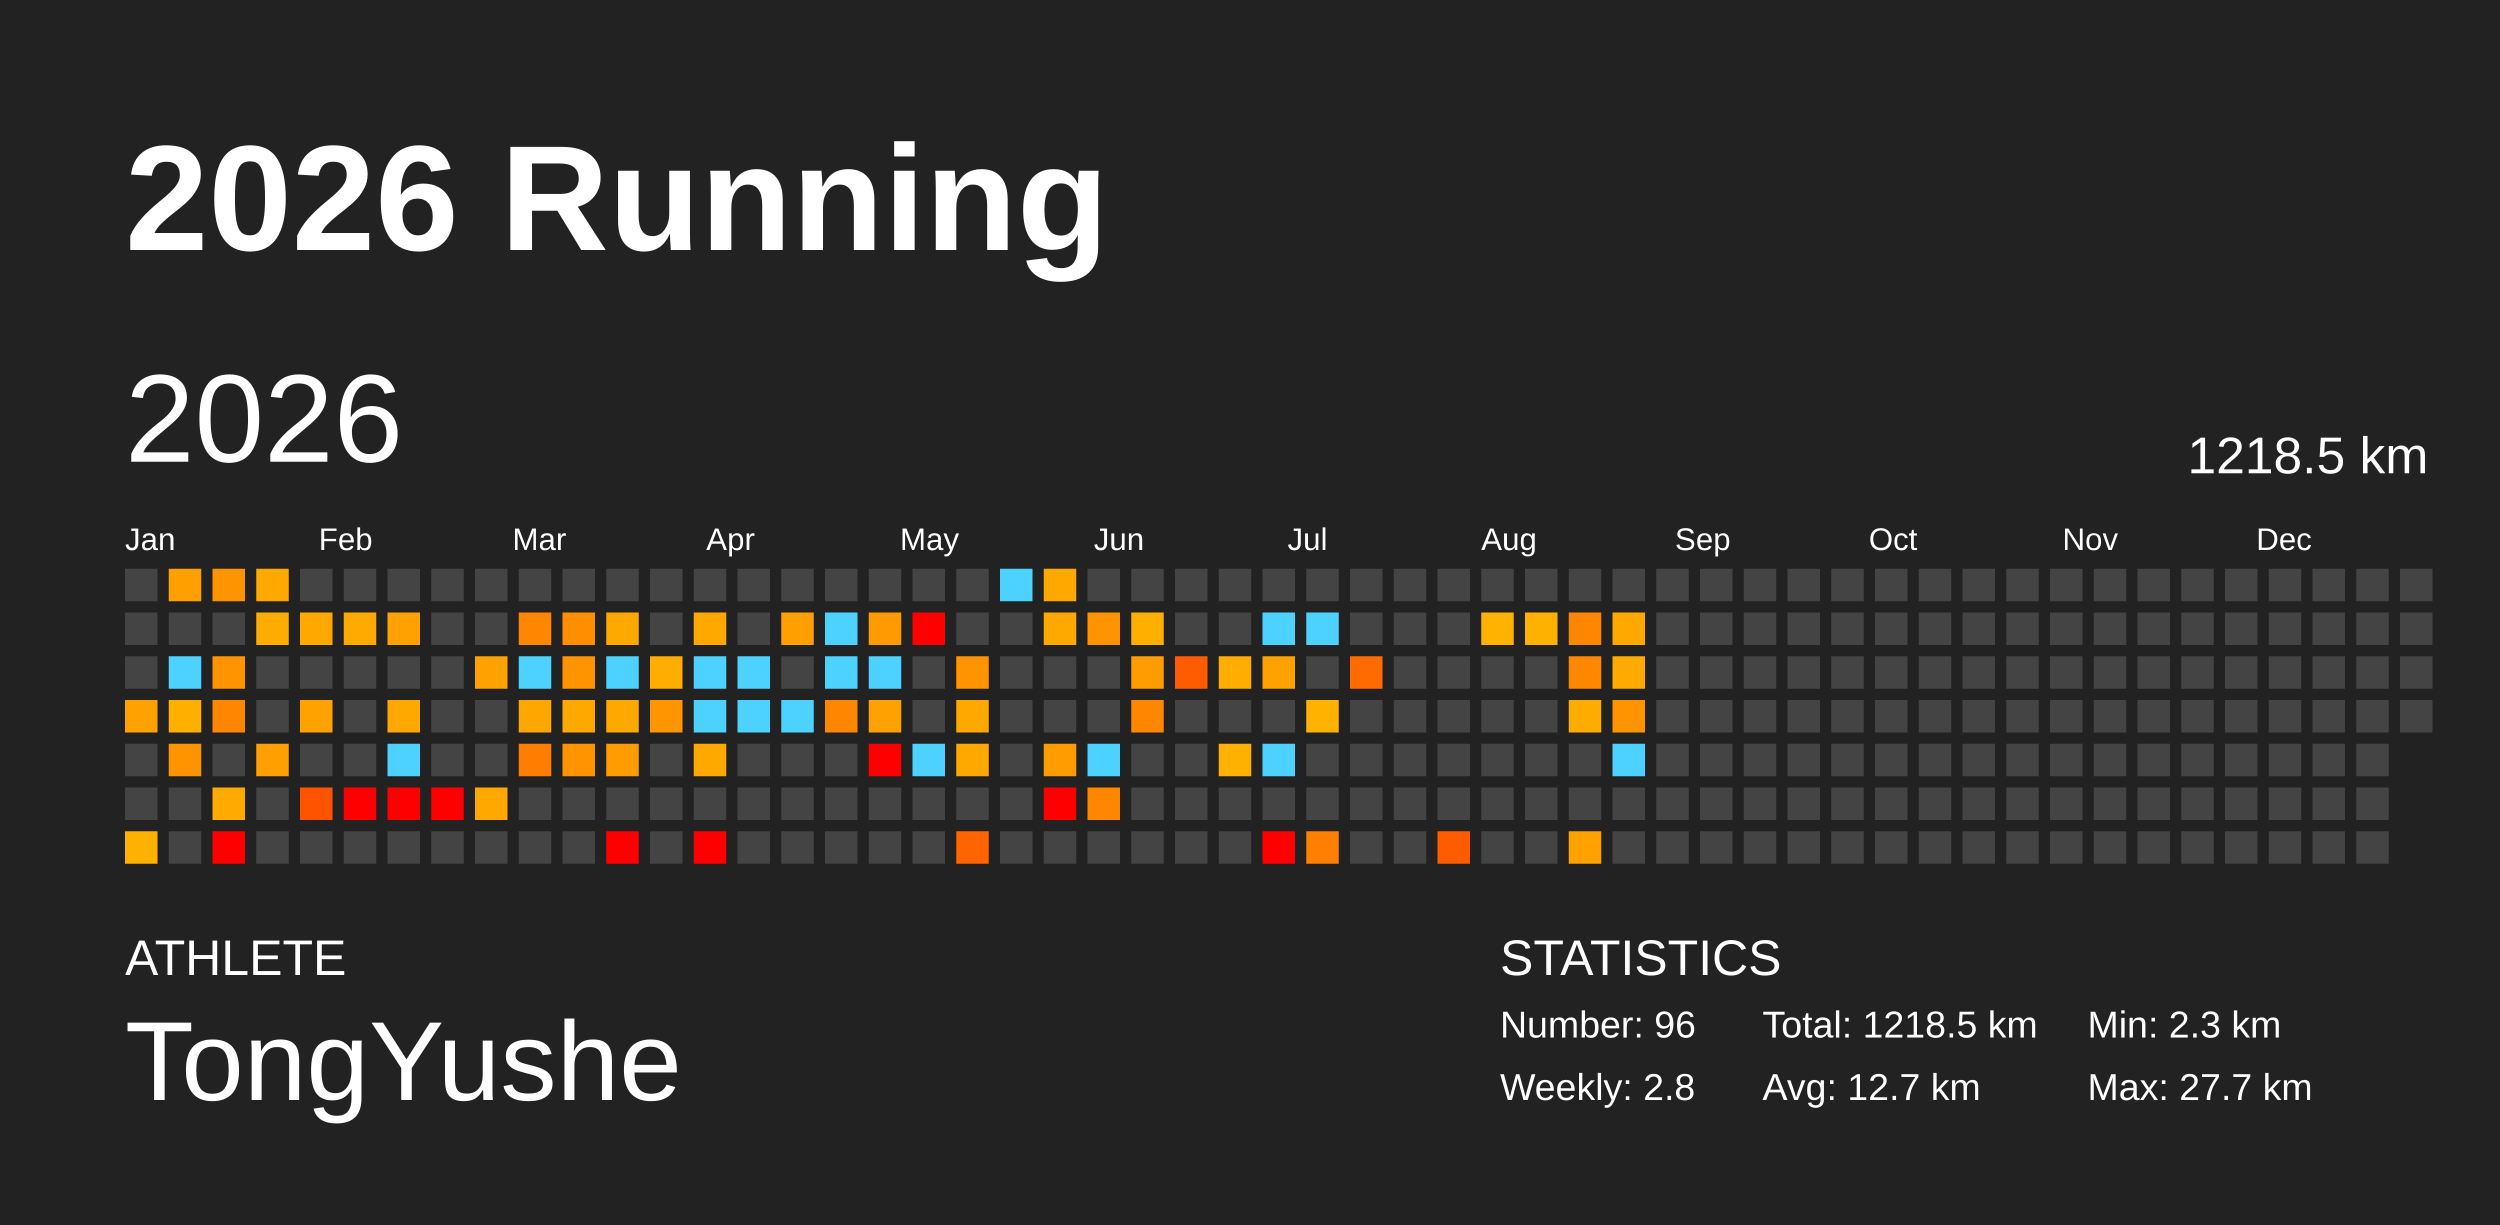
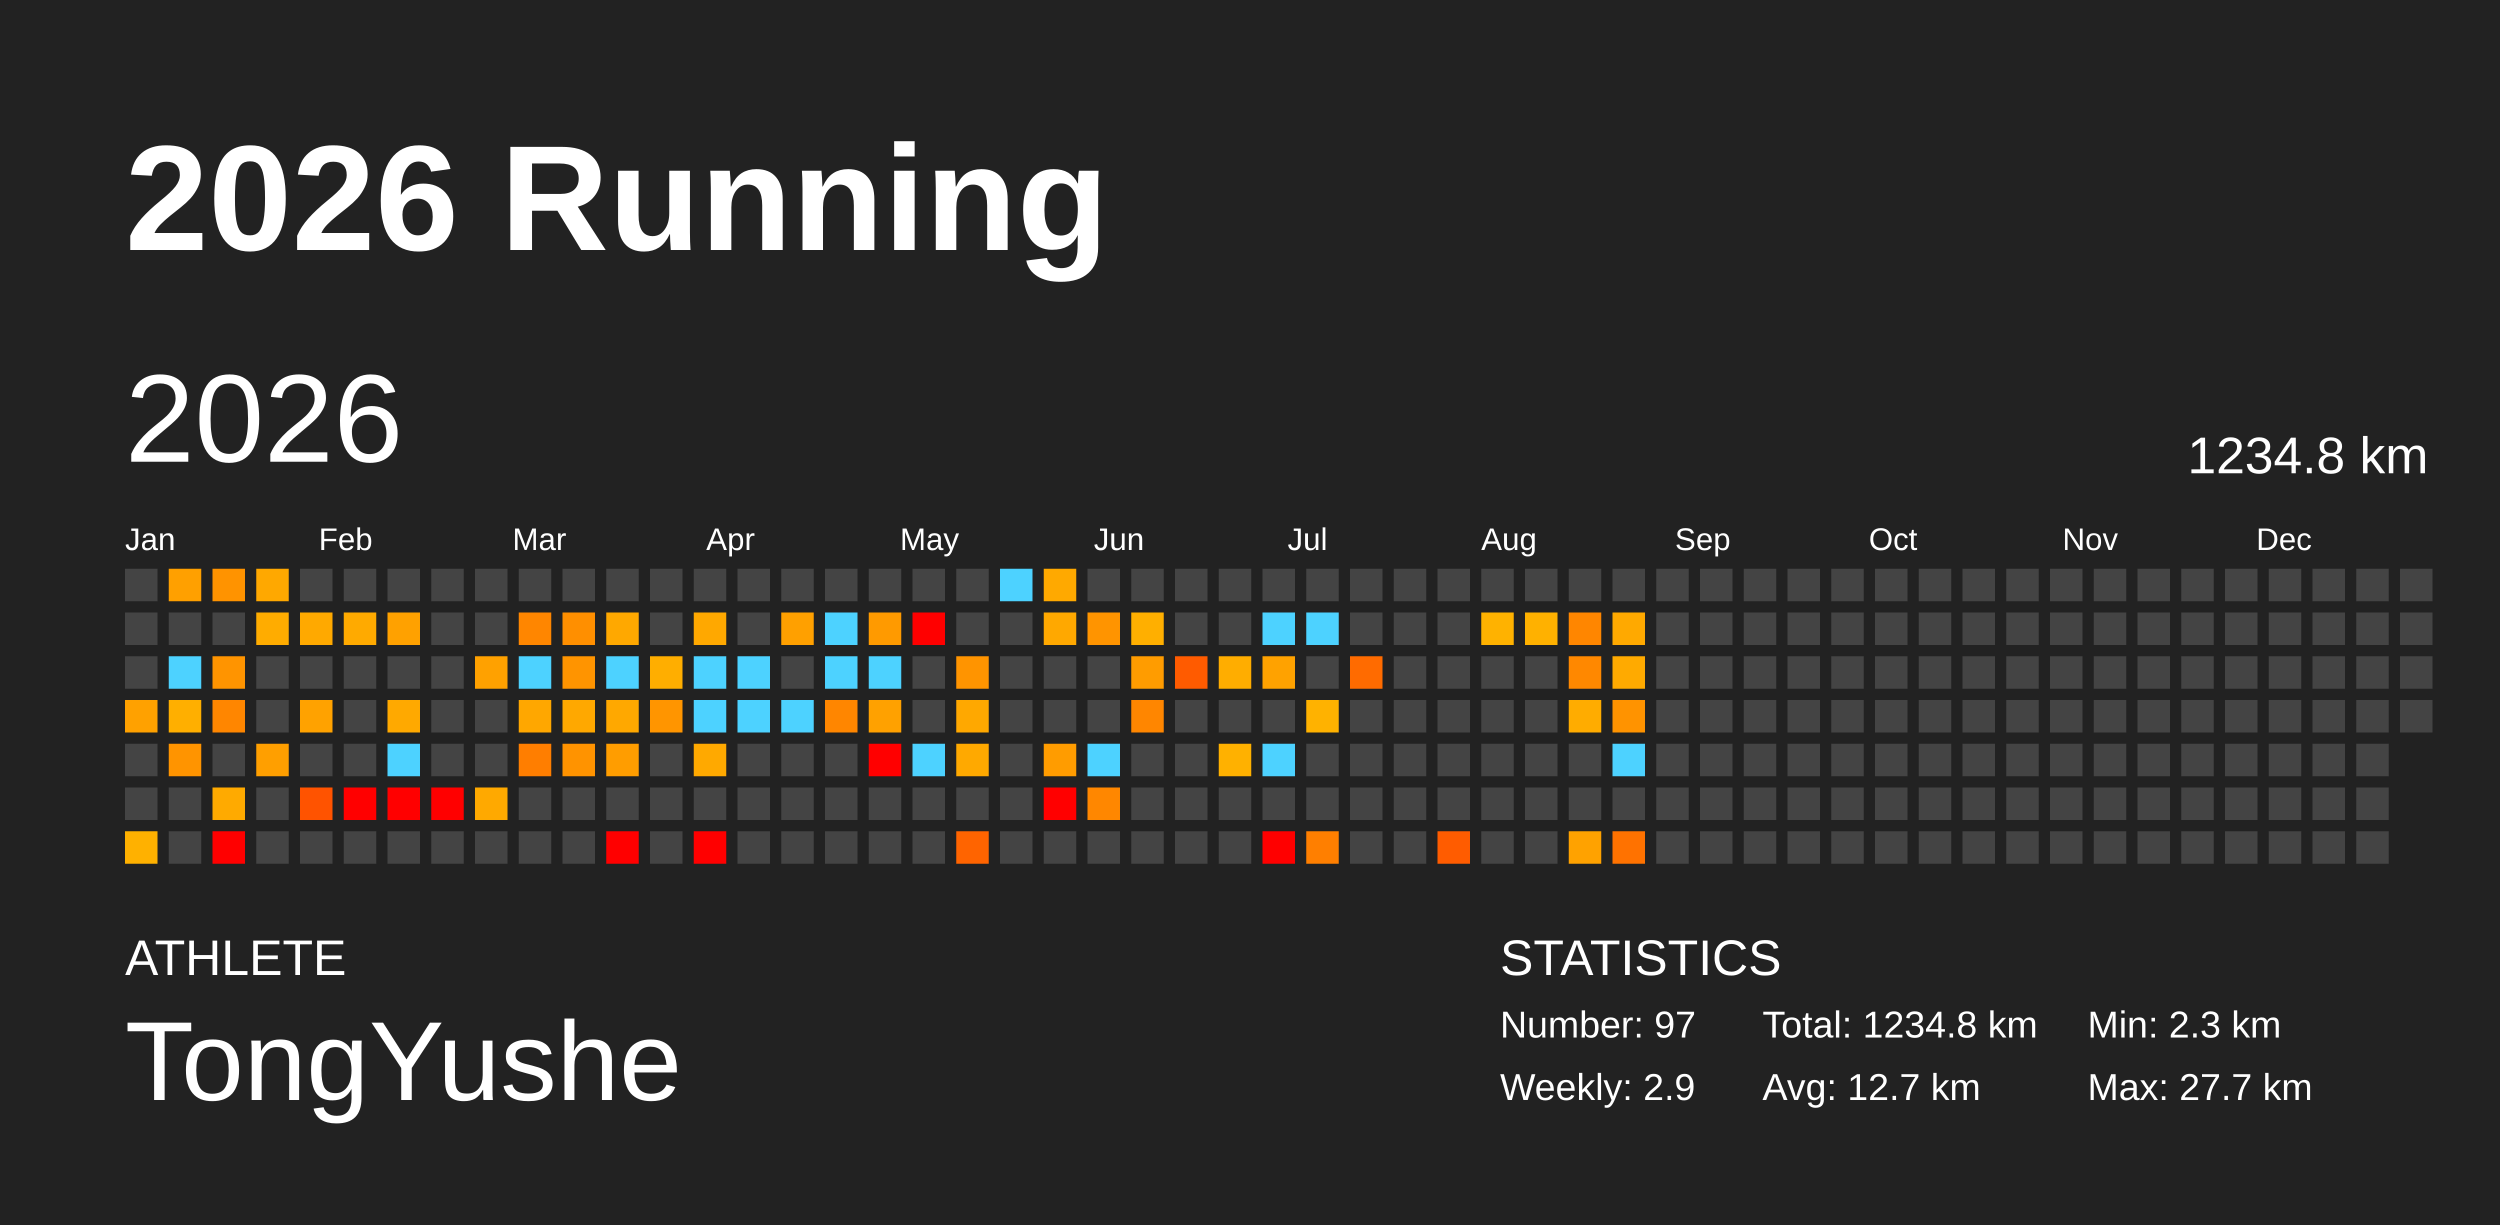
<svg xmlns="http://www.w3.org/2000/svg" baseProfile="full" height="98mm" version="1.1" viewBox="0,0,200,98" width="200mm">
  <defs />
  <rect fill="#222222" height="98" width="200" x="0" y="0" />
  <text fill="#FFFFFF" style="font-size:12px; font-family:Arial; font-weight:bold;" x="10" y="20">2026 Running</text>
  <text fill="#FFFFFF" style="font-size:4px; font-family:Arial" x="10" y="78">ATHLETE</text>
  <text fill="#FFFFFF" style="font-size:9px; font-family:Arial" x="10" y="88">TongYushe</text>
  <text fill="#FFFFFF" style="font-size:4px; font-family:Arial" x="120" y="78">STATISTICS</text>
-   <text fill="#FFFFFF" style="font-size:3px; font-family:Arial" x="120" y="83">Number: 96</text>
-   <text fill="#FFFFFF" style="font-size:3px; font-family:Arial" x="120" y="88">Weekly: 2.8</text>
-   <text fill="#FFFFFF" style="font-size:3px; font-family:Arial" x="141" y="83">Total: 1218.5 km</text>
+   <text fill="#FFFFFF" style="font-size:3px; font-family:Arial" x="120" y="83">Number: 97</text>
+   <text fill="#FFFFFF" style="font-size:3px; font-family:Arial" x="120" y="88">Weekly: 2.9</text>
+   <text fill="#FFFFFF" style="font-size:3px; font-family:Arial" x="141" y="83">Total: 1234.8 km</text>
  <text fill="#FFFFFF" style="font-size:3px; font-family:Arial" x="141" y="88">Avg: 12.7 km</text>
  <text fill="#FFFFFF" style="font-size:3px; font-family:Arial" x="167" y="83">Min: 2.3 km</text>
  <text fill="#FFFFFF" style="font-size:3px; font-family:Arial" x="167" y="88">Max: 27.7 km</text>
  <text dominant-baseline="hanging" fill="#FFFFFF" style="font-size:10.0px; font-family:Arial;" x="10" y="30">2026</text>
-   <text dominant-baseline="hanging" fill="#FFFFFF" style="font-size:4.125px; font-family:Arial;" x="175" y="35">1218.5 km</text>
+   <text dominant-baseline="hanging" fill="#FFFFFF" style="font-size:4.125px; font-family:Arial;" x="175" y="35">1234.8 km</text>
  <text fill="#FFFFFF" style="font-size:2.5px; font-family:Arial" x="10.0" y="44">Jan</text>
  <text fill="#FFFFFF" style="font-size:2.5px; font-family:Arial" x="25.5" y="44">Feb</text>
  <text fill="#FFFFFF" style="font-size:2.5px; font-family:Arial" x="41.0" y="44">Mar</text>
  <text fill="#FFFFFF" style="font-size:2.5px; font-family:Arial" x="56.5" y="44">Apr</text>
  <text fill="#FFFFFF" style="font-size:2.5px; font-family:Arial" x="72.0" y="44">May</text>
  <text fill="#FFFFFF" style="font-size:2.5px; font-family:Arial" x="87.5" y="44">Jun</text>
  <text fill="#FFFFFF" style="font-size:2.5px; font-family:Arial" x="103.0" y="44">Jul</text>
  <text fill="#FFFFFF" style="font-size:2.5px; font-family:Arial" x="118.5" y="44">Aug</text>
  <text fill="#FFFFFF" style="font-size:2.5px; font-family:Arial" x="134.0" y="44">Sep</text>
  <text fill="#FFFFFF" style="font-size:2.5px; font-family:Arial" x="149.5" y="44">Oct</text>
  <text fill="#FFFFFF" style="font-size:2.5px; font-family:Arial" x="165.0" y="44">Nov</text>
  <text fill="#FFFFFF" style="font-size:2.5px; font-family:Arial" x="180.5" y="44">Dec</text>
  <rect fill="#444444" height="2.6" width="2.6" x="10.0" y="45.5" />
  <rect fill="#444444" height="2.6" width="2.6" x="10.0" y="49.0" />
  <rect fill="#444444" height="2.6" width="2.6" x="10.0" y="52.5" />
  <rect fill="#ffa100" height="2.6" width="2.6" x="10.0" y="56.0" />
  <rect fill="#444444" height="2.6" width="2.6" x="10.0" y="59.5" />
  <rect fill="#444444" height="2.6" width="2.6" x="10.0" y="63.0" />
  <rect fill="#ffb100" height="2.6" width="2.6" x="10.0" y="66.5" />
  <rect fill="#ffa000" height="2.6" width="2.6" x="13.5" y="45.5" />
  <rect fill="#444444" height="2.6" width="2.6" x="13.5" y="49.0" />
  <rect fill="#4dd2ff" height="2.6" width="2.6" x="13.5" y="52.5" />
  <rect fill="#ffaf00" height="2.6" width="2.6" x="13.5" y="56.0" />
  <rect fill="#ff9400" height="2.6" width="2.6" x="13.5" y="59.5" />
  <rect fill="#444444" height="2.6" width="2.6" x="13.5" y="63.0" />
  <rect fill="#444444" height="2.6" width="2.6" x="13.5" y="66.5" />
  <rect fill="#ff9300" height="2.6" width="2.6" x="17.0" y="45.5" />
  <rect fill="#444444" height="2.6" width="2.6" x="17.0" y="49.0" />
  <rect fill="#ff9400" height="2.6" width="2.6" x="17.0" y="52.5" />
  <rect fill="#ff8600" height="2.6" width="2.6" x="17.0" y="56.0" />
  <rect fill="#444444" height="2.6" width="2.6" x="17.0" y="59.5" />
  <rect fill="#ffaa00" height="2.6" width="2.6" x="17.0" y="63.0" />
  <rect fill="red" height="2.6" width="2.6" x="17.0" y="66.5" />
  <rect fill="#ffa800" height="2.6" width="2.6" x="20.5" y="45.5" />
  <rect fill="#ffac00" height="2.6" width="2.6" x="20.5" y="49.0" />
  <rect fill="#444444" height="2.6" width="2.6" x="20.5" y="52.5" />
  <rect fill="#444444" height="2.6" width="2.6" x="20.5" y="56.0" />
  <rect fill="#ff9f00" height="2.6" width="2.6" x="20.5" y="59.5" />
  <rect fill="#444444" height="2.6" width="2.6" x="20.5" y="63.0" />
  <rect fill="#444444" height="2.6" width="2.6" x="20.5" y="66.5" />
  <rect fill="#444444" height="2.6" width="2.6" x="24.0" y="45.5" />
  <rect fill="#ffa900" height="2.6" width="2.6" x="24.0" y="49.0" />
  <rect fill="#444444" height="2.6" width="2.6" x="24.0" y="52.5" />
  <rect fill="#ffa200" height="2.6" width="2.6" x="24.0" y="56.0" />
  <rect fill="#444444" height="2.6" width="2.6" x="24.0" y="59.5" />
  <rect fill="#ff5300" height="2.6" width="2.6" x="24.0" y="63.0" />
  <rect fill="#444444" height="2.6" width="2.6" x="24.0" y="66.5" />
  <rect fill="#444444" height="2.6" width="2.6" x="27.5" y="45.5" />
  <rect fill="#ffaa00" height="2.6" width="2.6" x="27.5" y="49.0" />
  <rect fill="#444444" height="2.6" width="2.6" x="27.5" y="52.5" />
  <rect fill="#444444" height="2.6" width="2.6" x="27.5" y="56.0" />
  <rect fill="#444444" height="2.6" width="2.6" x="27.5" y="59.5" />
  <rect fill="red" height="2.6" width="2.6" x="27.5" y="63.0" />
  <rect fill="#444444" height="2.6" width="2.6" x="27.5" y="66.5" />
  <rect fill="#444444" height="2.6" width="2.6" x="31.0" y="45.5" />
  <rect fill="#ffa100" height="2.6" width="2.6" x="31.0" y="49.0" />
  <rect fill="#444444" height="2.6" width="2.6" x="31.0" y="52.5" />
  <rect fill="#ffa900" height="2.6" width="2.6" x="31.0" y="56.0" />
  <rect fill="#4dd2ff" height="2.6" width="2.6" x="31.0" y="59.5" />
  <rect fill="red" height="2.6" width="2.6" x="31.0" y="63.0" />
  <rect fill="#444444" height="2.6" width="2.6" x="31.0" y="66.5" />
  <rect fill="#444444" height="2.6" width="2.6" x="34.5" y="45.5" />
  <rect fill="#444444" height="2.6" width="2.6" x="34.5" y="49.0" />
  <rect fill="#444444" height="2.6" width="2.6" x="34.5" y="52.5" />
  <rect fill="#444444" height="2.6" width="2.6" x="34.5" y="56.0" />
  <rect fill="#444444" height="2.6" width="2.6" x="34.5" y="59.5" />
  <rect fill="red" height="2.6" width="2.6" x="34.5" y="63.0" />
  <rect fill="#444444" height="2.6" width="2.6" x="34.5" y="66.5" />
  <rect fill="#444444" height="2.6" width="2.6" x="38.0" y="45.5" />
  <rect fill="#444444" height="2.6" width="2.6" x="38.0" y="49.0" />
  <rect fill="#ffa100" height="2.6" width="2.6" x="38.0" y="52.5" />
  <rect fill="#444444" height="2.6" width="2.6" x="38.0" y="56.0" />
  <rect fill="#444444" height="2.6" width="2.6" x="38.0" y="59.5" />
  <rect fill="#ffa900" height="2.6" width="2.6" x="38.0" y="63.0" />
  <rect fill="#444444" height="2.6" width="2.6" x="38.0" y="66.5" />
  <rect fill="#444444" height="2.6" width="2.6" x="41.5" y="45.5" />
  <rect fill="#ff8600" height="2.6" width="2.6" x="41.5" y="49.0" />
  <rect fill="#4dd2ff" height="2.6" width="2.6" x="41.5" y="52.5" />
  <rect fill="#ffa700" height="2.6" width="2.6" x="41.5" y="56.0" />
  <rect fill="#ff7e00" height="2.6" width="2.6" x="41.5" y="59.5" />
  <rect fill="#444444" height="2.6" width="2.6" x="41.5" y="63.0" />
  <rect fill="#444444" height="2.6" width="2.6" x="41.5" y="66.5" />
  <rect fill="#444444" height="2.6" width="2.6" x="45.0" y="45.5" />
  <rect fill="#ff8f00" height="2.6" width="2.6" x="45.0" y="49.0" />
  <rect fill="#ff9400" height="2.6" width="2.6" x="45.0" y="52.5" />
  <rect fill="#ffa800" height="2.6" width="2.6" x="45.0" y="56.0" />
  <rect fill="#ff9300" height="2.6" width="2.6" x="45.0" y="59.5" />
  <rect fill="#444444" height="2.6" width="2.6" x="45.0" y="63.0" />
  <rect fill="#444444" height="2.6" width="2.6" x="45.0" y="66.5" />
  <rect fill="#444444" height="2.6" width="2.6" x="48.5" y="45.5" />
  <rect fill="#ffa800" height="2.6" width="2.6" x="48.5" y="49.0" />
  <rect fill="#4dd2ff" height="2.6" width="2.6" x="48.5" y="52.5" />
  <rect fill="#ffa800" height="2.6" width="2.6" x="48.5" y="56.0" />
  <rect fill="#ff9d00" height="2.6" width="2.6" x="48.5" y="59.5" />
  <rect fill="#444444" height="2.6" width="2.6" x="48.5" y="63.0" />
  <rect fill="red" height="2.6" width="2.6" x="48.5" y="66.5" />
  <rect fill="#444444" height="2.6" width="2.6" x="52.0" y="45.5" />
  <rect fill="#444444" height="2.6" width="2.6" x="52.0" y="49.0" />
  <rect fill="#ffae00" height="2.6" width="2.6" x="52.0" y="52.5" />
  <rect fill="#ff9500" height="2.6" width="2.6" x="52.0" y="56.0" />
  <rect fill="#444444" height="2.6" width="2.6" x="52.0" y="59.5" />
  <rect fill="#444444" height="2.6" width="2.6" x="52.0" y="63.0" />
  <rect fill="#444444" height="2.6" width="2.6" x="52.0" y="66.5" />
  <rect fill="#444444" height="2.6" width="2.6" x="55.5" y="45.5" />
  <rect fill="#ffa800" height="2.6" width="2.6" x="55.5" y="49.0" />
  <rect fill="#4dd2ff" height="2.6" width="2.6" x="55.5" y="52.5" />
  <rect fill="#4dd2ff" height="2.6" width="2.6" x="55.5" y="56.0" />
  <rect fill="#ffa900" height="2.6" width="2.6" x="55.5" y="59.5" />
  <rect fill="#444444" height="2.6" width="2.6" x="55.5" y="63.0" />
  <rect fill="red" height="2.6" width="2.6" x="55.5" y="66.5" />
  <rect fill="#444444" height="2.6" width="2.6" x="59.0" y="45.5" />
  <rect fill="#444444" height="2.6" width="2.6" x="59.0" y="49.0" />
  <rect fill="#4dd2ff" height="2.6" width="2.6" x="59.0" y="52.5" />
  <rect fill="#4dd2ff" height="2.6" width="2.6" x="59.0" y="56.0" />
  <rect fill="#444444" height="2.6" width="2.6" x="59.0" y="59.5" />
  <rect fill="#444444" height="2.6" width="2.6" x="59.0" y="63.0" />
  <rect fill="#444444" height="2.6" width="2.6" x="59.0" y="66.5" />
  <rect fill="#444444" height="2.6" width="2.6" x="62.5" y="45.5" />
  <rect fill="#ffa000" height="2.6" width="2.6" x="62.5" y="49.0" />
  <rect fill="#444444" height="2.6" width="2.6" x="62.5" y="52.5" />
  <rect fill="#4dd2ff" height="2.6" width="2.6" x="62.5" y="56.0" />
  <rect fill="#444444" height="2.6" width="2.6" x="62.5" y="59.5" />
  <rect fill="#444444" height="2.6" width="2.6" x="62.5" y="63.0" />
  <rect fill="#444444" height="2.6" width="2.6" x="62.5" y="66.5" />
  <rect fill="#444444" height="2.6" width="2.6" x="66.0" y="45.5" />
  <rect fill="#4dd2ff" height="2.6" width="2.6" x="66.0" y="49.0" />
  <rect fill="#4dd2ff" height="2.6" width="2.6" x="66.0" y="52.5" />
  <rect fill="#ff8600" height="2.6" width="2.6" x="66.0" y="56.0" />
  <rect fill="#444444" height="2.6" width="2.6" x="66.0" y="59.5" />
  <rect fill="#444444" height="2.6" width="2.6" x="66.0" y="63.0" />
  <rect fill="#444444" height="2.6" width="2.6" x="66.0" y="66.5" />
  <rect fill="#444444" height="2.6" width="2.6" x="69.5" y="45.5" />
  <rect fill="#ff9a00" height="2.6" width="2.6" x="69.5" y="49.0" />
  <rect fill="#4dd2ff" height="2.6" width="2.6" x="69.5" y="52.5" />
  <rect fill="#ffa100" height="2.6" width="2.6" x="69.5" y="56.0" />
  <rect fill="red" height="2.6" width="2.6" x="69.5" y="59.5" />
  <rect fill="#444444" height="2.6" width="2.6" x="69.5" y="63.0" />
  <rect fill="#444444" height="2.6" width="2.6" x="69.5" y="66.5" />
  <rect fill="#444444" height="2.6" width="2.6" x="73.0" y="45.5" />
  <rect fill="red" height="2.6" width="2.6" x="73.0" y="49.0" />
  <rect fill="#444444" height="2.6" width="2.6" x="73.0" y="52.5" />
  <rect fill="#444444" height="2.6" width="2.6" x="73.0" y="56.0" />
  <rect fill="#4dd2ff" height="2.6" width="2.6" x="73.0" y="59.5" />
  <rect fill="#444444" height="2.6" width="2.6" x="73.0" y="63.0" />
  <rect fill="#444444" height="2.6" width="2.6" x="73.0" y="66.5" />
  <rect fill="#444444" height="2.6" width="2.6" x="76.5" y="45.5" />
  <rect fill="#444444" height="2.6" width="2.6" x="76.5" y="49.0" />
  <rect fill="#ff9400" height="2.6" width="2.6" x="76.5" y="52.5" />
  <rect fill="#ffa800" height="2.6" width="2.6" x="76.5" y="56.0" />
  <rect fill="#ffa900" height="2.6" width="2.6" x="76.5" y="59.5" />
  <rect fill="#444444" height="2.6" width="2.6" x="76.5" y="63.0" />
  <rect fill="#ff6400" height="2.6" width="2.6" x="76.5" y="66.5" />
  <rect fill="#4dd2ff" height="2.6" width="2.6" x="80.0" y="45.5" />
  <rect fill="#444444" height="2.6" width="2.6" x="80.0" y="49.0" />
  <rect fill="#444444" height="2.6" width="2.6" x="80.0" y="52.5" />
  <rect fill="#444444" height="2.6" width="2.6" x="80.0" y="56.0" />
  <rect fill="#444444" height="2.6" width="2.6" x="80.0" y="59.5" />
  <rect fill="#444444" height="2.6" width="2.6" x="80.0" y="63.0" />
  <rect fill="#444444" height="2.6" width="2.6" x="80.0" y="66.5" />
  <rect fill="#ffa900" height="2.6" width="2.6" x="83.5" y="45.5" />
  <rect fill="#ffa800" height="2.6" width="2.6" x="83.5" y="49.0" />
  <rect fill="#444444" height="2.6" width="2.6" x="83.5" y="52.5" />
  <rect fill="#444444" height="2.6" width="2.6" x="83.5" y="56.0" />
  <rect fill="#ff9c00" height="2.6" width="2.6" x="83.5" y="59.5" />
  <rect fill="red" height="2.6" width="2.6" x="83.5" y="63.0" />
  <rect fill="#444444" height="2.6" width="2.6" x="83.5" y="66.5" />
  <rect fill="#444444" height="2.6" width="2.6" x="87.0" y="45.5" />
  <rect fill="#ff9400" height="2.6" width="2.6" x="87.0" y="49.0" />
  <rect fill="#444444" height="2.6" width="2.6" x="87.0" y="52.5" />
  <rect fill="#444444" height="2.6" width="2.6" x="87.0" y="56.0" />
  <rect fill="#4dd2ff" height="2.6" width="2.6" x="87.0" y="59.5" />
  <rect fill="#ff8700" height="2.6" width="2.6" x="87.0" y="63.0" />
  <rect fill="#444444" height="2.6" width="2.6" x="87.0" y="66.5" />
  <rect fill="#444444" height="2.6" width="2.6" x="90.5" y="45.5" />
  <rect fill="#ffaf00" height="2.6" width="2.6" x="90.5" y="49.0" />
  <rect fill="#ff9c00" height="2.6" width="2.6" x="90.5" y="52.5" />
  <rect fill="#ff8600" height="2.6" width="2.6" x="90.5" y="56.0" />
  <rect fill="#444444" height="2.6" width="2.6" x="90.5" y="59.5" />
  <rect fill="#444444" height="2.6" width="2.6" x="90.5" y="63.0" />
  <rect fill="#444444" height="2.6" width="2.6" x="90.5" y="66.5" />
  <rect fill="#444444" height="2.6" width="2.6" x="94.0" y="45.5" />
  <rect fill="#444444" height="2.6" width="2.6" x="94.0" y="49.0" />
  <rect fill="#ff5b00" height="2.6" width="2.6" x="94.0" y="52.5" />
  <rect fill="#444444" height="2.6" width="2.6" x="94.0" y="56.0" />
  <rect fill="#444444" height="2.6" width="2.6" x="94.0" y="59.5" />
  <rect fill="#444444" height="2.6" width="2.6" x="94.0" y="63.0" />
  <rect fill="#444444" height="2.6" width="2.6" x="94.0" y="66.5" />
  <rect fill="#444444" height="2.6" width="2.6" x="97.5" y="45.5" />
  <rect fill="#444444" height="2.6" width="2.6" x="97.5" y="49.0" />
  <rect fill="#ffad00" height="2.6" width="2.6" x="97.5" y="52.5" />
  <rect fill="#444444" height="2.6" width="2.6" x="97.5" y="56.0" />
  <rect fill="#ffb100" height="2.6" width="2.6" x="97.5" y="59.5" />
  <rect fill="#444444" height="2.6" width="2.6" x="97.5" y="63.0" />
  <rect fill="#444444" height="2.6" width="2.6" x="97.5" y="66.5" />
  <rect fill="#444444" height="2.6" width="2.6" x="101.0" y="45.5" />
  <rect fill="#4dd2ff" height="2.6" width="2.6" x="101.0" y="49.0" />
  <rect fill="#ffa200" height="2.6" width="2.6" x="101.0" y="52.5" />
  <rect fill="#444444" height="2.6" width="2.6" x="101.0" y="56.0" />
  <rect fill="#4dd2ff" height="2.6" width="2.6" x="101.0" y="59.5" />
  <rect fill="#444444" height="2.6" width="2.6" x="101.0" y="63.0" />
  <rect fill="red" height="2.6" width="2.6" x="101.0" y="66.5" />
  <rect fill="#444444" height="2.6" width="2.6" x="104.5" y="45.5" />
  <rect fill="#4dd2ff" height="2.6" width="2.6" x="104.5" y="49.0" />
  <rect fill="#444444" height="2.6" width="2.6" x="104.5" y="52.5" />
  <rect fill="#ffb200" height="2.6" width="2.6" x="104.5" y="56.0" />
  <rect fill="#444444" height="2.6" width="2.6" x="104.5" y="59.5" />
  <rect fill="#444444" height="2.6" width="2.6" x="104.5" y="63.0" />
  <rect fill="#ff7f00" height="2.6" width="2.6" x="104.5" y="66.5" />
  <rect fill="#444444" height="2.6" width="2.6" x="108.0" y="45.5" />
  <rect fill="#444444" height="2.6" width="2.6" x="108.0" y="49.0" />
  <rect fill="#ff6b00" height="2.6" width="2.6" x="108.0" y="52.5" />
  <rect fill="#444444" height="2.6" width="2.6" x="108.0" y="56.0" />
  <rect fill="#444444" height="2.6" width="2.6" x="108.0" y="59.5" />
  <rect fill="#444444" height="2.6" width="2.6" x="108.0" y="63.0" />
  <rect fill="#444444" height="2.6" width="2.6" x="108.0" y="66.5" />
  <rect fill="#444444" height="2.6" width="2.6" x="111.5" y="45.5" />
  <rect fill="#444444" height="2.6" width="2.6" x="111.5" y="49.0" />
  <rect fill="#444444" height="2.6" width="2.6" x="111.5" y="52.5" />
  <rect fill="#444444" height="2.6" width="2.6" x="111.5" y="56.0" />
  <rect fill="#444444" height="2.6" width="2.6" x="111.5" y="59.5" />
  <rect fill="#444444" height="2.6" width="2.6" x="111.5" y="63.0" />
  <rect fill="#444444" height="2.6" width="2.6" x="111.5" y="66.5" />
  <rect fill="#444444" height="2.6" width="2.6" x="115.0" y="45.5" />
  <rect fill="#444444" height="2.6" width="2.6" x="115.0" y="49.0" />
  <rect fill="#444444" height="2.6" width="2.6" x="115.0" y="52.5" />
  <rect fill="#444444" height="2.6" width="2.6" x="115.0" y="56.0" />
  <rect fill="#444444" height="2.6" width="2.6" x="115.0" y="59.5" />
  <rect fill="#444444" height="2.6" width="2.6" x="115.0" y="63.0" />
  <rect fill="#ff5c00" height="2.6" width="2.6" x="115.0" y="66.5" />
  <rect fill="#444444" height="2.6" width="2.6" x="118.5" y="45.5" />
  <rect fill="#ffb200" height="2.6" width="2.6" x="118.5" y="49.0" />
  <rect fill="#444444" height="2.6" width="2.6" x="118.5" y="52.5" />
  <rect fill="#444444" height="2.6" width="2.6" x="118.5" y="56.0" />
  <rect fill="#444444" height="2.6" width="2.6" x="118.5" y="59.5" />
  <rect fill="#444444" height="2.6" width="2.6" x="118.5" y="63.0" />
  <rect fill="#444444" height="2.6" width="2.6" x="118.5" y="66.5" />
  <rect fill="#444444" height="2.6" width="2.6" x="122.0" y="45.5" />
  <rect fill="#ffb100" height="2.6" width="2.6" x="122.0" y="49.0" />
  <rect fill="#444444" height="2.6" width="2.6" x="122.0" y="52.5" />
  <rect fill="#444444" height="2.6" width="2.6" x="122.0" y="56.0" />
  <rect fill="#444444" height="2.6" width="2.6" x="122.0" y="59.5" />
  <rect fill="#444444" height="2.6" width="2.6" x="122.0" y="63.0" />
  <rect fill="#444444" height="2.6" width="2.6" x="122.0" y="66.5" />
  <rect fill="#444444" height="2.6" width="2.6" x="125.5" y="45.5" />
  <rect fill="#ff8600" height="2.6" width="2.6" x="125.5" y="49.0" />
  <rect fill="#ff8800" height="2.6" width="2.6" x="125.5" y="52.5" />
  <rect fill="#ffac00" height="2.6" width="2.6" x="125.5" y="56.0" />
  <rect fill="#444444" height="2.6" width="2.6" x="125.5" y="59.5" />
  <rect fill="#444444" height="2.6" width="2.6" x="125.5" y="63.0" />
  <rect fill="#ffa200" height="2.6" width="2.6" x="125.5" y="66.5" />
  <rect fill="#444444" height="2.6" width="2.6" x="129.0" y="45.5" />
  <rect fill="#ffa900" height="2.6" width="2.6" x="129.0" y="49.0" />
  <rect fill="#ffaa00" height="2.6" width="2.6" x="129.0" y="52.5" />
  <rect fill="#ff9300" height="2.6" width="2.6" x="129.0" y="56.0" />
  <rect fill="#4dd2ff" height="2.6" width="2.6" x="129.0" y="59.5" />
  <rect fill="#444444" height="2.6" width="2.6" x="129.0" y="63.0" />
-   <rect fill="#444444" height="2.6" width="2.6" x="129.0" y="66.5" />
+   <rect fill="#ff7200" height="2.6" width="2.6" x="129.0" y="66.5" />
  <rect fill="#444444" height="2.6" width="2.6" x="132.5" y="45.5" />
  <rect fill="#444444" height="2.6" width="2.6" x="132.5" y="49.0" />
  <rect fill="#444444" height="2.6" width="2.6" x="132.5" y="52.5" />
  <rect fill="#444444" height="2.6" width="2.6" x="132.5" y="56.0" />
  <rect fill="#444444" height="2.6" width="2.6" x="132.5" y="59.5" />
  <rect fill="#444444" height="2.6" width="2.6" x="132.5" y="63.0" />
  <rect fill="#444444" height="2.6" width="2.6" x="132.5" y="66.5" />
  <rect fill="#444444" height="2.6" width="2.6" x="136.0" y="45.5" />
  <rect fill="#444444" height="2.6" width="2.6" x="136.0" y="49.0" />
  <rect fill="#444444" height="2.6" width="2.6" x="136.0" y="52.5" />
  <rect fill="#444444" height="2.6" width="2.6" x="136.0" y="56.0" />
  <rect fill="#444444" height="2.6" width="2.6" x="136.0" y="59.5" />
  <rect fill="#444444" height="2.6" width="2.6" x="136.0" y="63.0" />
  <rect fill="#444444" height="2.6" width="2.6" x="136.0" y="66.5" />
  <rect fill="#444444" height="2.6" width="2.6" x="139.5" y="45.5" />
  <rect fill="#444444" height="2.6" width="2.6" x="139.5" y="49.0" />
  <rect fill="#444444" height="2.6" width="2.6" x="139.5" y="52.5" />
  <rect fill="#444444" height="2.6" width="2.6" x="139.5" y="56.0" />
  <rect fill="#444444" height="2.6" width="2.6" x="139.5" y="59.5" />
  <rect fill="#444444" height="2.6" width="2.6" x="139.5" y="63.0" />
  <rect fill="#444444" height="2.6" width="2.6" x="139.5" y="66.5" />
  <rect fill="#444444" height="2.6" width="2.6" x="143.0" y="45.5" />
  <rect fill="#444444" height="2.6" width="2.6" x="143.0" y="49.0" />
  <rect fill="#444444" height="2.6" width="2.6" x="143.0" y="52.5" />
  <rect fill="#444444" height="2.6" width="2.6" x="143.0" y="56.0" />
  <rect fill="#444444" height="2.6" width="2.6" x="143.0" y="59.5" />
  <rect fill="#444444" height="2.6" width="2.6" x="143.0" y="63.0" />
  <rect fill="#444444" height="2.6" width="2.6" x="143.0" y="66.5" />
  <rect fill="#444444" height="2.6" width="2.6" x="146.5" y="45.5" />
  <rect fill="#444444" height="2.6" width="2.6" x="146.5" y="49.0" />
  <rect fill="#444444" height="2.6" width="2.6" x="146.5" y="52.5" />
  <rect fill="#444444" height="2.6" width="2.6" x="146.5" y="56.0" />
  <rect fill="#444444" height="2.6" width="2.6" x="146.5" y="59.5" />
  <rect fill="#444444" height="2.6" width="2.6" x="146.5" y="63.0" />
  <rect fill="#444444" height="2.6" width="2.6" x="146.5" y="66.5" />
  <rect fill="#444444" height="2.6" width="2.6" x="150.0" y="45.5" />
  <rect fill="#444444" height="2.6" width="2.6" x="150.0" y="49.0" />
  <rect fill="#444444" height="2.6" width="2.6" x="150.0" y="52.5" />
  <rect fill="#444444" height="2.6" width="2.6" x="150.0" y="56.0" />
  <rect fill="#444444" height="2.6" width="2.6" x="150.0" y="59.5" />
  <rect fill="#444444" height="2.6" width="2.6" x="150.0" y="63.0" />
  <rect fill="#444444" height="2.6" width="2.6" x="150.0" y="66.5" />
  <rect fill="#444444" height="2.6" width="2.6" x="153.5" y="45.5" />
  <rect fill="#444444" height="2.6" width="2.6" x="153.5" y="49.0" />
  <rect fill="#444444" height="2.6" width="2.6" x="153.5" y="52.5" />
  <rect fill="#444444" height="2.6" width="2.6" x="153.5" y="56.0" />
  <rect fill="#444444" height="2.6" width="2.6" x="153.5" y="59.5" />
  <rect fill="#444444" height="2.6" width="2.6" x="153.5" y="63.0" />
  <rect fill="#444444" height="2.6" width="2.6" x="153.5" y="66.5" />
  <rect fill="#444444" height="2.6" width="2.6" x="157.0" y="45.5" />
  <rect fill="#444444" height="2.6" width="2.6" x="157.0" y="49.0" />
  <rect fill="#444444" height="2.6" width="2.6" x="157.0" y="52.5" />
  <rect fill="#444444" height="2.6" width="2.6" x="157.0" y="56.0" />
  <rect fill="#444444" height="2.6" width="2.6" x="157.0" y="59.5" />
  <rect fill="#444444" height="2.6" width="2.6" x="157.0" y="63.0" />
  <rect fill="#444444" height="2.6" width="2.6" x="157.0" y="66.5" />
  <rect fill="#444444" height="2.6" width="2.6" x="160.5" y="45.5" />
  <rect fill="#444444" height="2.6" width="2.6" x="160.5" y="49.0" />
  <rect fill="#444444" height="2.6" width="2.6" x="160.5" y="52.5" />
  <rect fill="#444444" height="2.6" width="2.6" x="160.5" y="56.0" />
  <rect fill="#444444" height="2.6" width="2.6" x="160.5" y="59.5" />
  <rect fill="#444444" height="2.6" width="2.6" x="160.5" y="63.0" />
  <rect fill="#444444" height="2.6" width="2.6" x="160.5" y="66.5" />
  <rect fill="#444444" height="2.6" width="2.6" x="164.0" y="45.5" />
  <rect fill="#444444" height="2.6" width="2.6" x="164.0" y="49.0" />
  <rect fill="#444444" height="2.6" width="2.6" x="164.0" y="52.5" />
  <rect fill="#444444" height="2.6" width="2.6" x="164.0" y="56.0" />
  <rect fill="#444444" height="2.6" width="2.6" x="164.0" y="59.5" />
  <rect fill="#444444" height="2.6" width="2.6" x="164.0" y="63.0" />
  <rect fill="#444444" height="2.6" width="2.6" x="164.0" y="66.5" />
  <rect fill="#444444" height="2.6" width="2.6" x="167.5" y="45.5" />
  <rect fill="#444444" height="2.6" width="2.6" x="167.5" y="49.0" />
  <rect fill="#444444" height="2.6" width="2.6" x="167.5" y="52.5" />
  <rect fill="#444444" height="2.6" width="2.6" x="167.5" y="56.0" />
  <rect fill="#444444" height="2.6" width="2.6" x="167.5" y="59.5" />
  <rect fill="#444444" height="2.6" width="2.6" x="167.5" y="63.0" />
  <rect fill="#444444" height="2.6" width="2.6" x="167.5" y="66.5" />
  <rect fill="#444444" height="2.6" width="2.6" x="171.0" y="45.5" />
  <rect fill="#444444" height="2.6" width="2.6" x="171.0" y="49.0" />
  <rect fill="#444444" height="2.6" width="2.6" x="171.0" y="52.5" />
  <rect fill="#444444" height="2.6" width="2.6" x="171.0" y="56.0" />
  <rect fill="#444444" height="2.6" width="2.6" x="171.0" y="59.5" />
  <rect fill="#444444" height="2.6" width="2.6" x="171.0" y="63.0" />
  <rect fill="#444444" height="2.6" width="2.6" x="171.0" y="66.5" />
  <rect fill="#444444" height="2.6" width="2.6" x="174.5" y="45.5" />
  <rect fill="#444444" height="2.6" width="2.6" x="174.5" y="49.0" />
  <rect fill="#444444" height="2.6" width="2.6" x="174.5" y="52.5" />
  <rect fill="#444444" height="2.6" width="2.6" x="174.5" y="56.0" />
  <rect fill="#444444" height="2.6" width="2.6" x="174.5" y="59.5" />
  <rect fill="#444444" height="2.6" width="2.6" x="174.5" y="63.0" />
  <rect fill="#444444" height="2.6" width="2.6" x="174.5" y="66.5" />
  <rect fill="#444444" height="2.6" width="2.6" x="178.0" y="45.5" />
  <rect fill="#444444" height="2.6" width="2.6" x="178.0" y="49.0" />
  <rect fill="#444444" height="2.6" width="2.6" x="178.0" y="52.5" />
  <rect fill="#444444" height="2.6" width="2.6" x="178.0" y="56.0" />
  <rect fill="#444444" height="2.6" width="2.6" x="178.0" y="59.5" />
  <rect fill="#444444" height="2.6" width="2.6" x="178.0" y="63.0" />
  <rect fill="#444444" height="2.6" width="2.6" x="178.0" y="66.5" />
  <rect fill="#444444" height="2.6" width="2.6" x="181.5" y="45.5" />
  <rect fill="#444444" height="2.6" width="2.6" x="181.5" y="49.0" />
  <rect fill="#444444" height="2.6" width="2.6" x="181.5" y="52.5" />
  <rect fill="#444444" height="2.6" width="2.6" x="181.5" y="56.0" />
  <rect fill="#444444" height="2.6" width="2.6" x="181.5" y="59.5" />
  <rect fill="#444444" height="2.6" width="2.6" x="181.5" y="63.0" />
  <rect fill="#444444" height="2.6" width="2.6" x="181.5" y="66.5" />
  <rect fill="#444444" height="2.6" width="2.6" x="185.0" y="45.5" />
  <rect fill="#444444" height="2.6" width="2.6" x="185.0" y="49.0" />
  <rect fill="#444444" height="2.6" width="2.6" x="185.0" y="52.5" />
  <rect fill="#444444" height="2.6" width="2.6" x="185.0" y="56.0" />
  <rect fill="#444444" height="2.6" width="2.6" x="185.0" y="59.5" />
  <rect fill="#444444" height="2.6" width="2.6" x="185.0" y="63.0" />
  <rect fill="#444444" height="2.6" width="2.6" x="185.0" y="66.5" />
  <rect fill="#444444" height="2.6" width="2.6" x="188.5" y="45.5" />
  <rect fill="#444444" height="2.6" width="2.6" x="188.5" y="49.0" />
  <rect fill="#444444" height="2.6" width="2.6" x="188.5" y="52.5" />
  <rect fill="#444444" height="2.6" width="2.6" x="188.5" y="56.0" />
  <rect fill="#444444" height="2.6" width="2.6" x="188.5" y="59.5" />
  <rect fill="#444444" height="2.6" width="2.6" x="188.5" y="63.0" />
  <rect fill="#444444" height="2.6" width="2.6" x="188.5" y="66.5" />
  <rect fill="#444444" height="2.6" width="2.6" x="192.0" y="45.5" />
  <rect fill="#444444" height="2.6" width="2.6" x="192.0" y="49.0" />
  <rect fill="#444444" height="2.6" width="2.6" x="192.0" y="52.5" />
  <rect fill="#444444" height="2.6" width="2.6" x="192.0" y="56.0" />
</svg>
